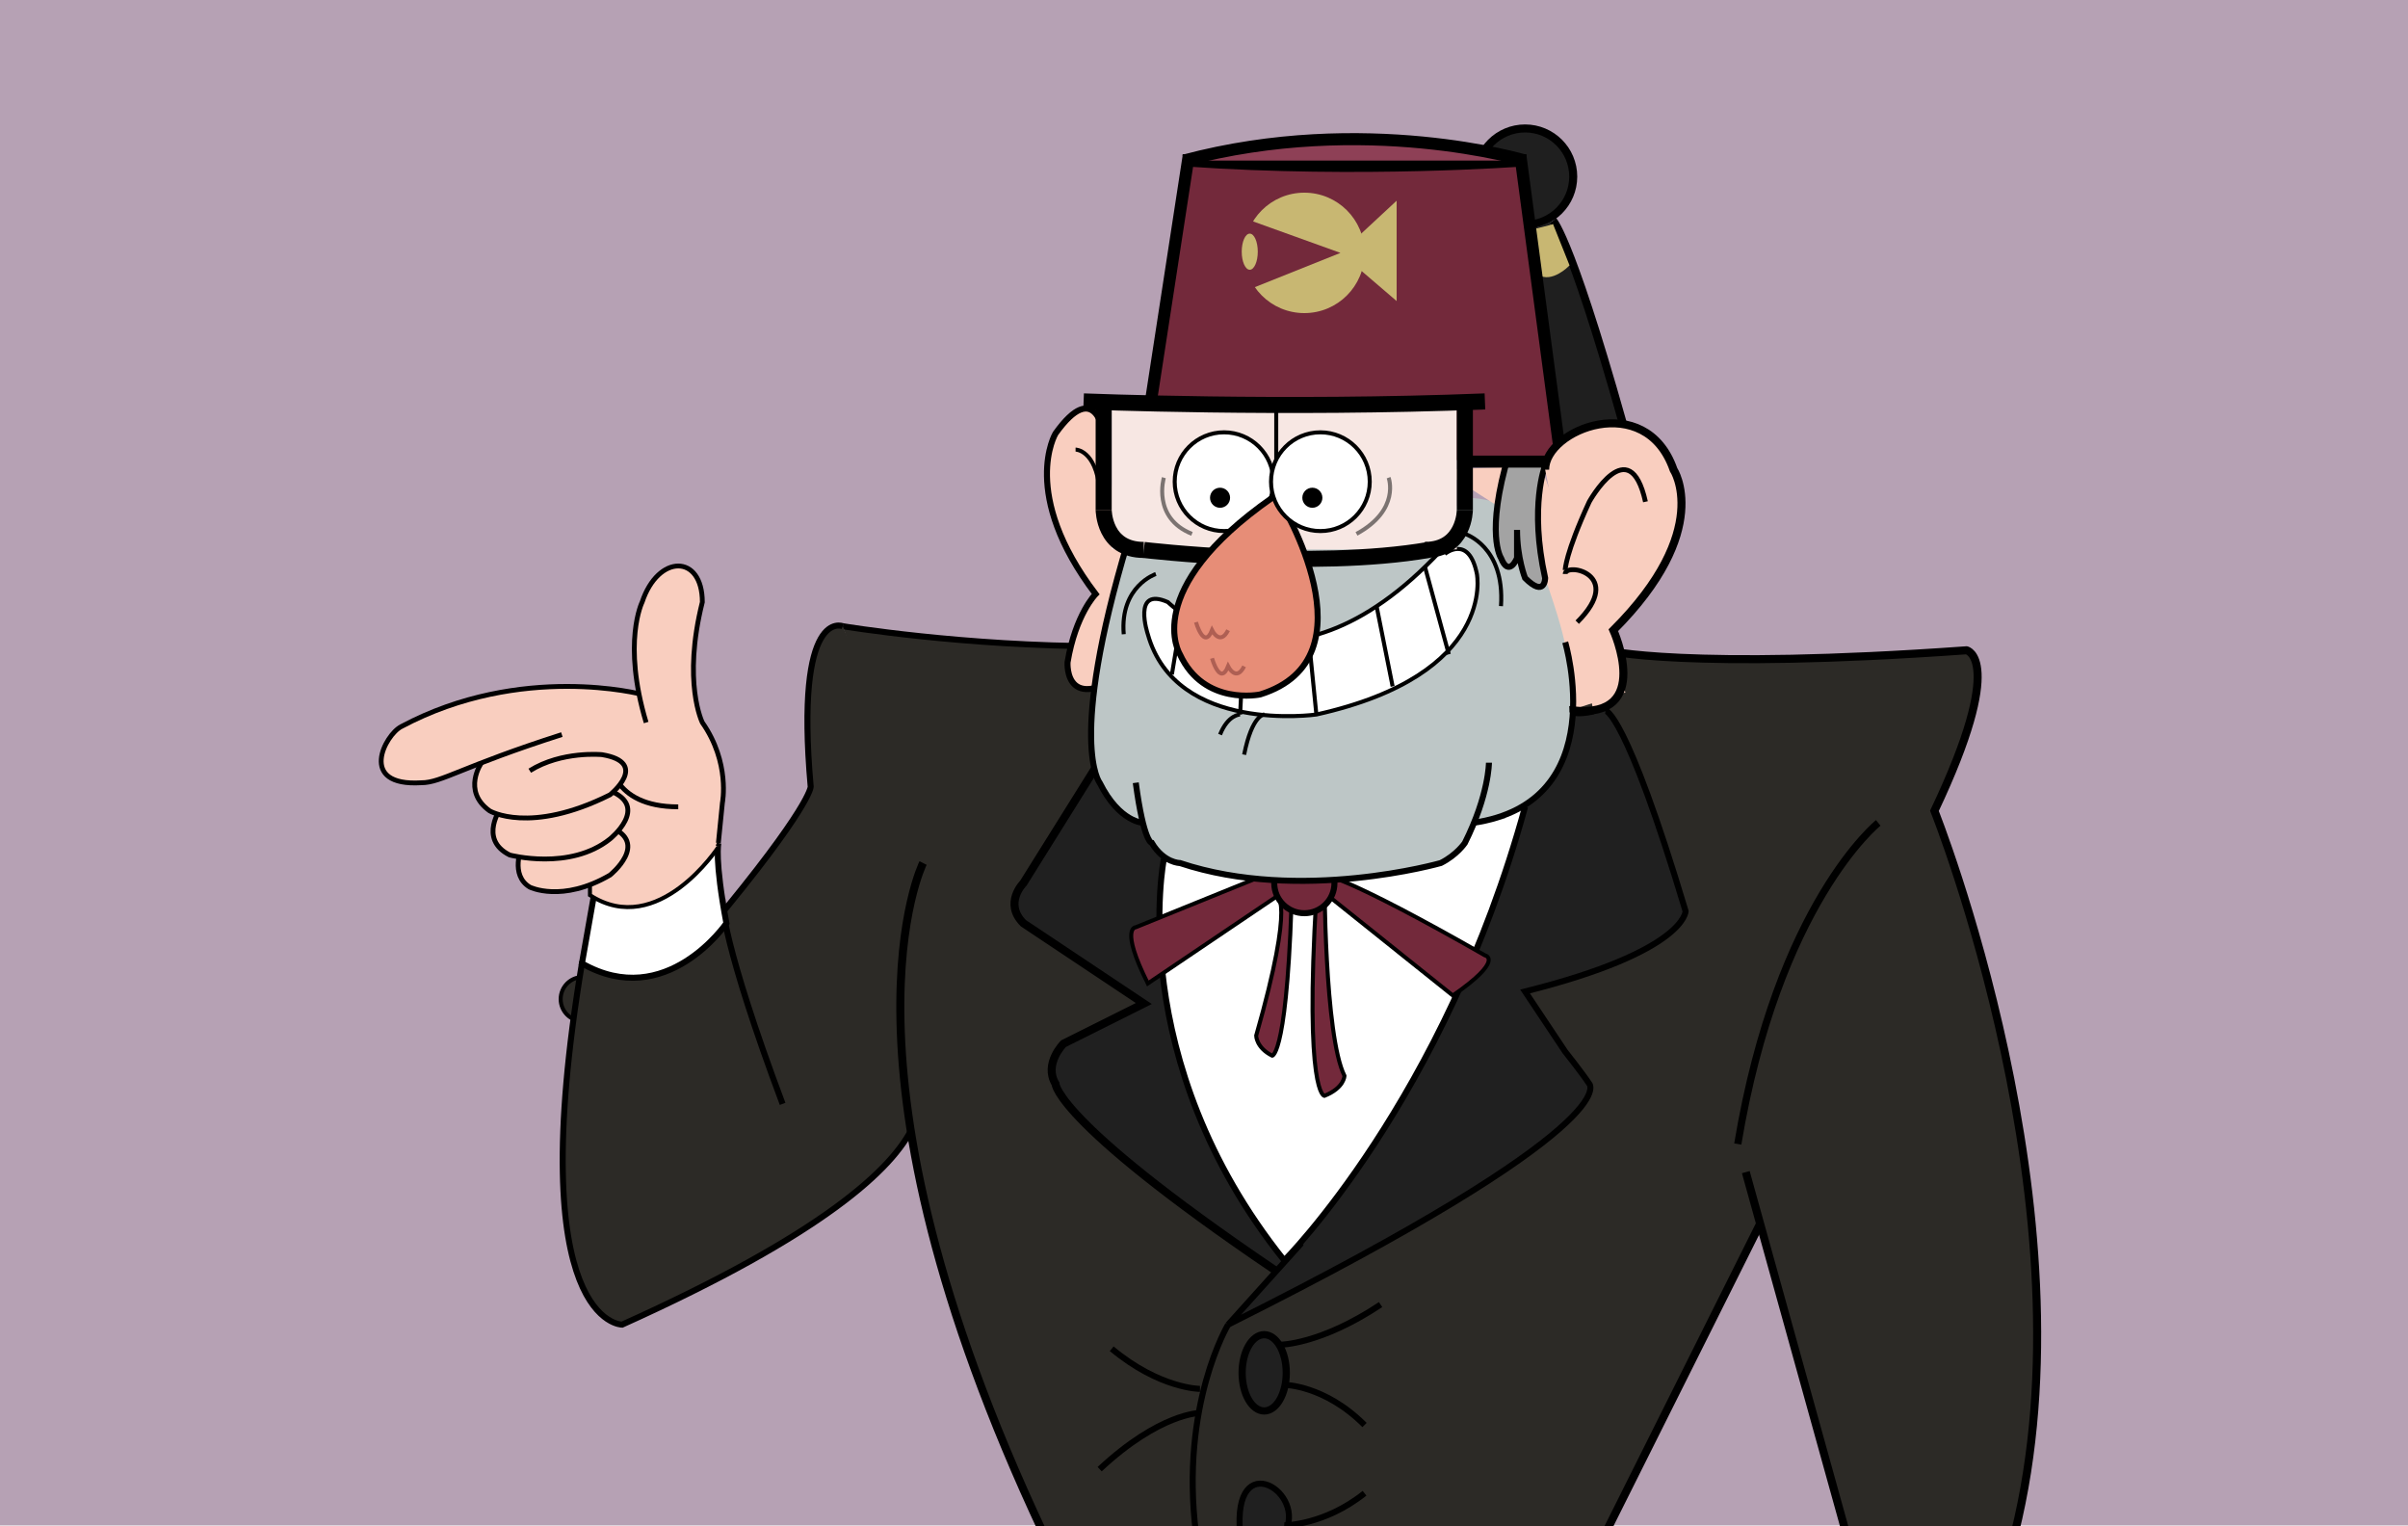
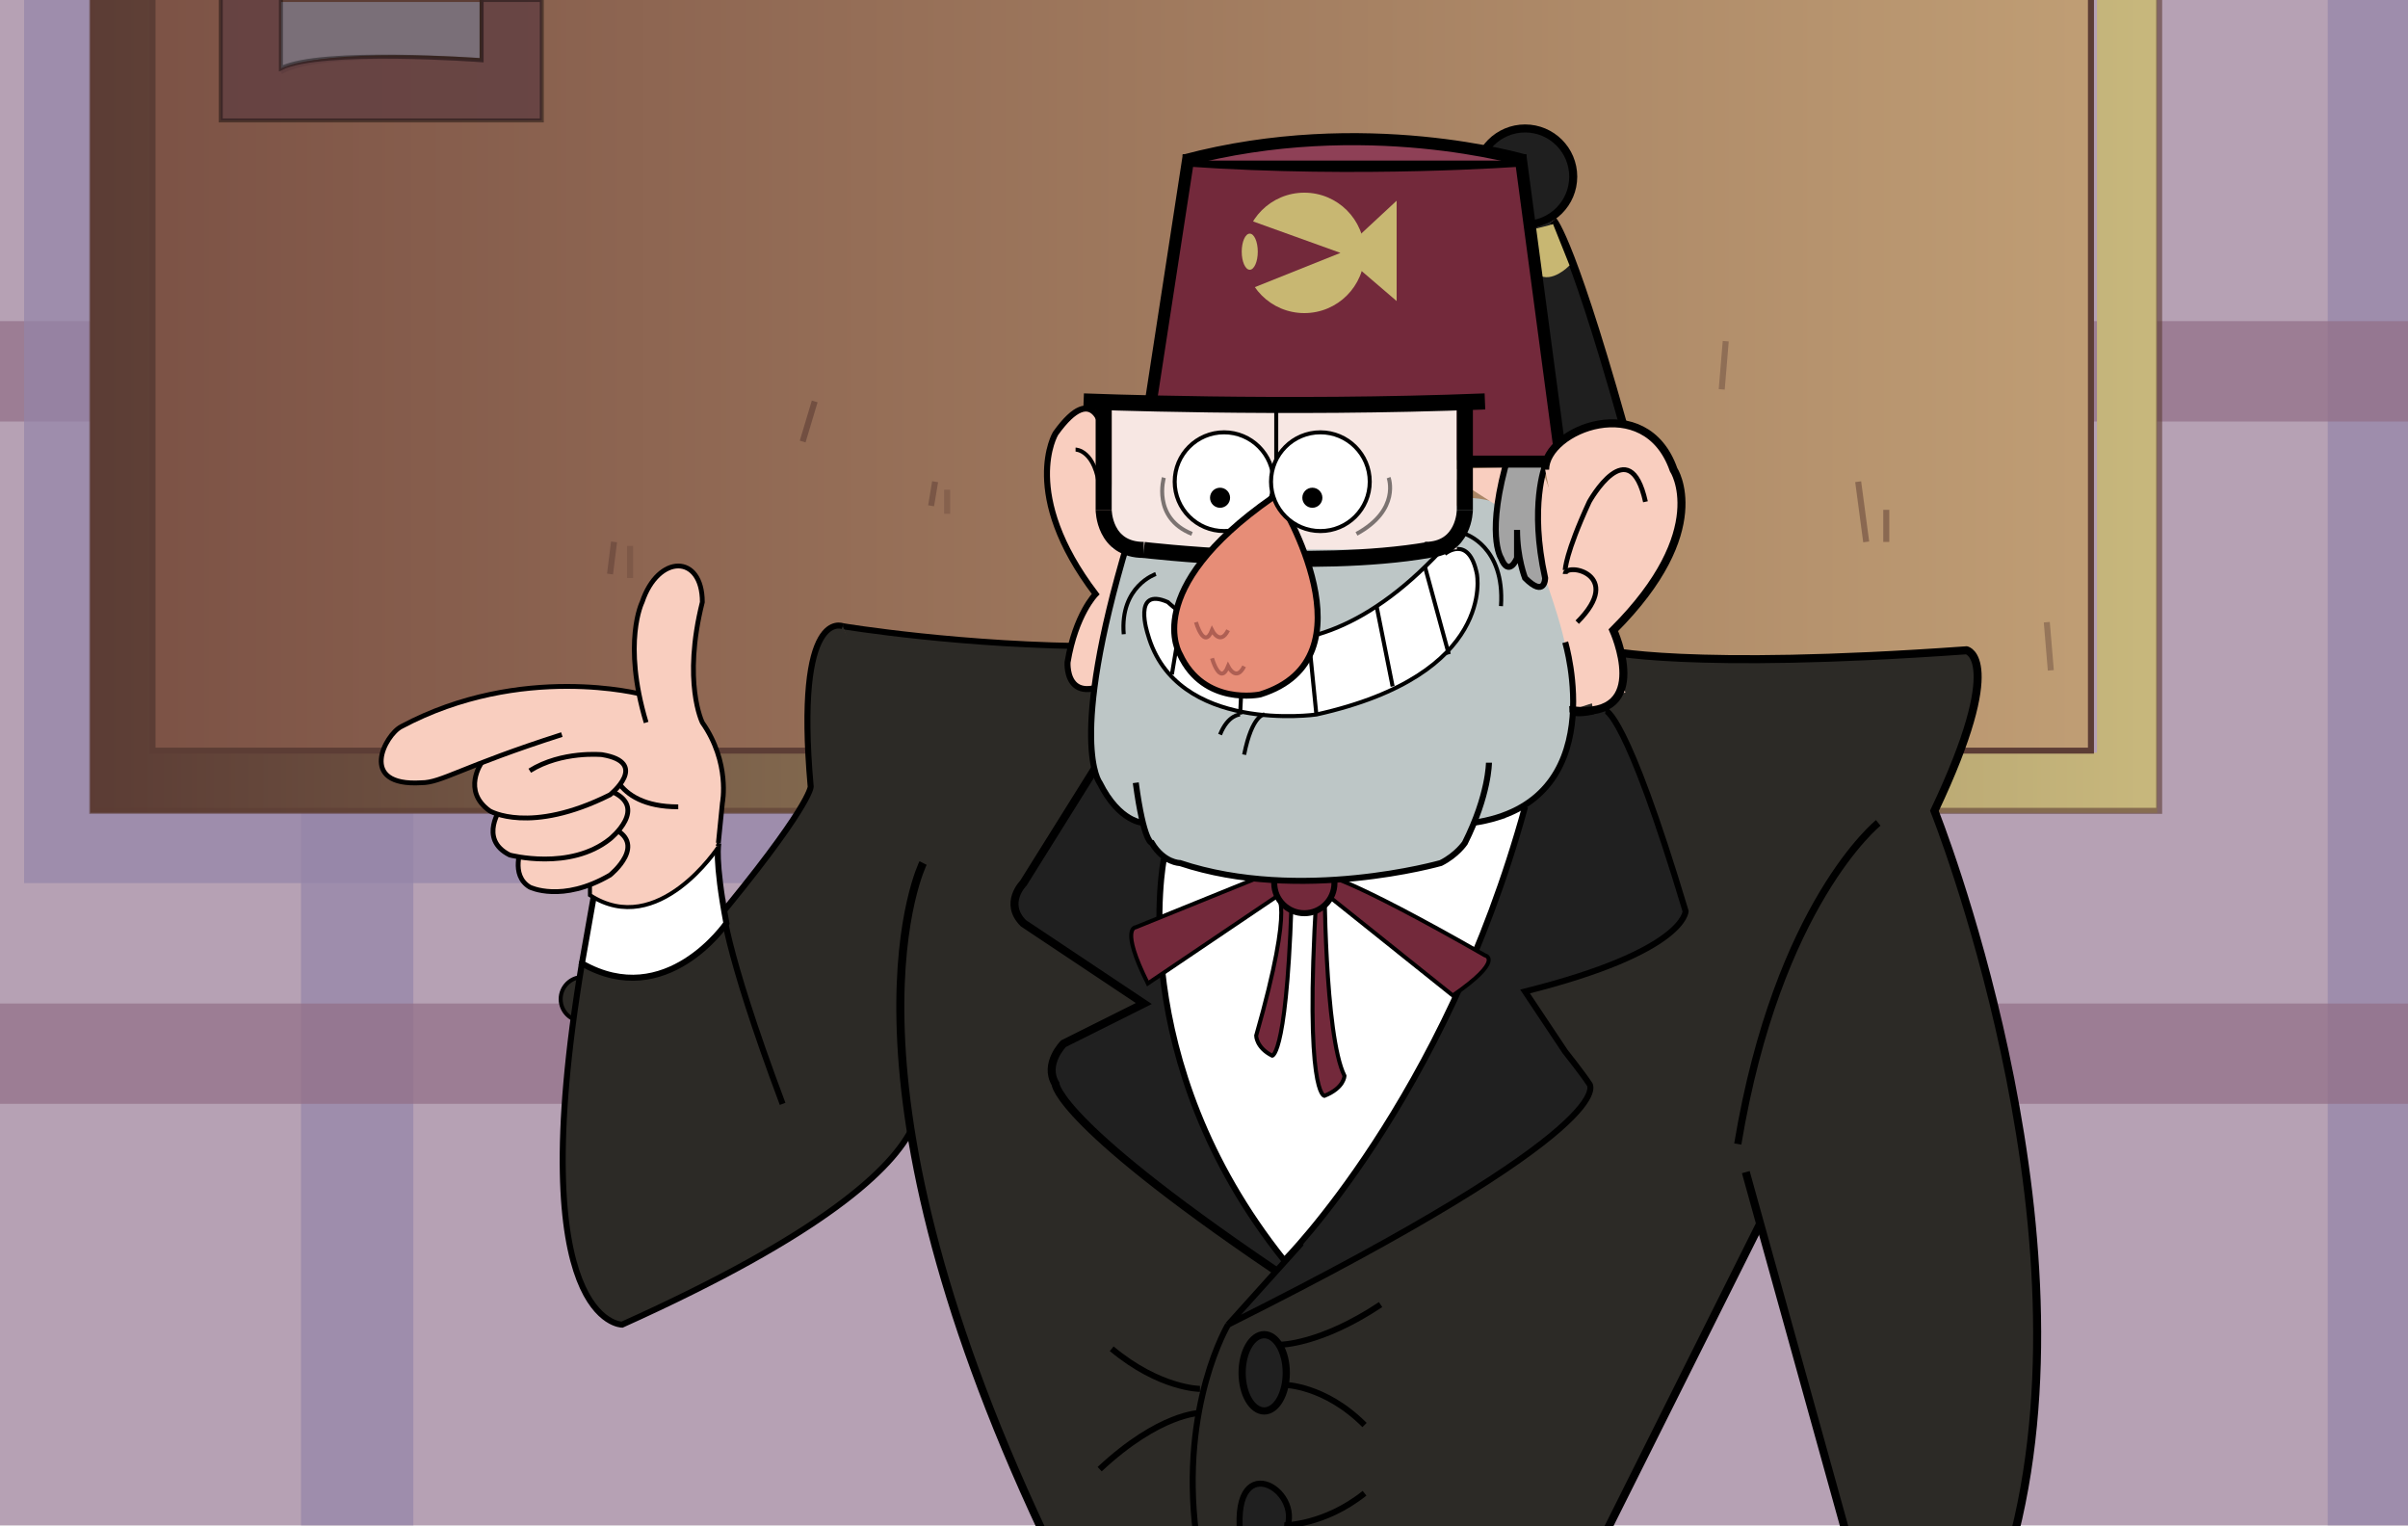
<svg xmlns="http://www.w3.org/2000/svg" height="400" viewBox="0 0 600 380" preserveAspectRatio="xMinYMin meet">
  <rect width="100%" height="100%" fill="#B6A1B4" />
-   <path d="M 210 156                 c 0 0, 30 5, 65 5                 c 0 0, 0 0, 0 185                 " stroke="black" stroke-width="1.5" fill="#2C2A26" />
-   <path d="M 210 156                 c 0 0, -12 -5, -8 40                 c 0 0, 0 5, -25 35                 c 0 0, 0 0, 10 65                 c  0 0, 0 0, 60 -50                 " stroke="black" stroke-width="1.5" fill="#2C2A26" />
+   <path d="M 580 0             c 0 0, 0 0, 0 380             c 0 0, 0 0, 20 0             c 0 0, 0 0, 0 -380             " fill="#9585A9" fill-opacity="0.7" />
+   <path d="M 75 0             c 0 0, 0 0, 0 380             c 0 0, 0 0, 28 0             c 0 0, 0 0, 0 -380             " fill="#9585A9" fill-opacity="0.7" />
+   <path d="M 0 250             c 0 0, 0 0, 600 0             c 0 0, 0 0, 0 25             c 0 0, 0 0, -600 0             " fill="#926E86" fill-opacity="0.7" />
+   <path d="M 0 80             c 0 0, 0 0, 600 0             c 0 0, 0 0, 0 25             c 0 0, 0 0, -600 0             " fill="#926E86" fill-opacity="0.7" />
+   <path d="M 6 0             c 0 0, 0 0, 0 220             c 0 0, 0 0, 220 0             c 0 0, 0 0, 0 -220             " fill="#9585A9" fill-opacity="0.7" />
+   <defs>
+     <linearGradient id="gradBorderBoard">
+       <stop offset="0%" stop-color="#5C3D35" />
+       <stop offset="100%" stop-color="#C7B77C" />
+     </linearGradient>
+   </defs>
+   <defs>
+     <linearGradient id="gradBoard">
+       <stop offset="0%" stop-color="#7D5346" />
+       <stop offset="100%" stop-color="#BF9D74" />
+     </linearGradient>
+   </defs>
+   <path d="M 30 0             c 0 0, 0 0, 0 195             c 0 0, 0 0, 500 0             c 0 0, 0 0, 0 -195             " stroke="url(#gradBorderBoard)" stroke-width="15" fill="none" />
+   <path d="M 38 0             c 0 0, 0 0, 0 187             c 0 0, 0 0, 483 0             c 0 0, 0 0, 0 -187             " stroke="#5C3D35" stroke-width="1.5" fill="url(#gradBoard)" />
+   <path d="M 23 0             c 0 0, 0 0, 0 202             c 0 0, 0 0, 515 0             c 0 0, 0 0, 0 -202             " stroke="#5C3D35" stroke-width="1.5" stroke-opacity="0.6" fill="none" />
+   <path d="M 203 100             c 0 0, 0 0, -3 10             " stroke="#5C3D35" stroke-width="1.5" stroke-opacity="0.6" fill="none" />
+   <path d="M 430 85             c 0 0, 0 0, -1 12             " stroke="#5C3D35" stroke-width="1.5" stroke-opacity="0.4" fill="none" />
+   <path d="M 510 155             c 0 0, 0 0, 1 12             " stroke="#5C3D35" stroke-width="1.5" stroke-opacity="0.4" fill="none" />
+   <path d="M 233 120             c 0 0, 0 0, -1 6             " stroke="#5C3D35" stroke-width="1.5" stroke-opacity="0.5" fill="none" />
+   <path d="M 236 122             c 0 0, 0 0, 0 6             " stroke="#5C3D35" stroke-width="1.5" stroke-opacity="0.3" fill="none" />
+   <path d="M 153 135             c 0 0, 0 0, -1 8             " stroke="#5C3D35" stroke-width="1.5" stroke-opacity="0.5" fill="none" />
+   <path d="M 157 136             c 0 0, 0 0, 0 8             " stroke="#5C3D35" stroke-width="1.5" stroke-opacity="0.3" fill="none" />
+   <path d="M 463 120             c 0 0, 0 0, 2 15             " stroke="#5C3D35" stroke-width="1.5" stroke-opacity="0.5" fill="none" />
+   <path d="M 470 127             c 0 0, 0 0, 0 8             " stroke="#5C3D35" stroke-width="1.5" stroke-opacity="0.5" fill="none" />
+   <path d="M 70 0             c 0 0, 0 0, 50 0             c 0 0, 0 0, 0 15             c 0 0, -40 -3, -50 3             " stroke="#5C3D35" fill="#7A6F78" />
+   <path d="M 55 0             c 0 0, 0 0, 0 30             c 0 0, 0 0, 80 0             c 0 0, 0 0, 0 -30             c 0 0, 0 0, -15 0             c 0 0, 0 0, 0 15             c 0 0, -40 -3, -50 2             c 0 0, 0 0, 0 -19             " stroke="black" stroke-opacity="0.4" fill="#603F41" fill-opacity="0.8" />
+   <path d="M 210 156             c 0 0, 30 5, 65 5             c 0 0, 0 0, 0 185             " stroke="black" stroke-width="1.5" fill="#2C2A26" />
+   <path d="M 210 156             c 0 0, -12 -5, -8 40             c 0 0, 0 5, -25 35             c 0 0, 0 0, 10 65             c  0 0, 0 0, 60 -50             " stroke="black" stroke-width="1.5" fill="#2C2A26" />
  <circle r="5.5" cx="24.2%" cy="65.5%" stroke="black" fill="#2C2A26" />
-   <path d="M 187 220                 c 0 0, 0 0 , 0 60                 c 0 0, 0 0, 70 0                 " stroke="none" fill="#2C2A26" />
-   <path d="M 225 265                 c 0 0, 30 20, -70 65                 c 0 0, -25 0, -10 -90                 c 0 0, 0 0, 35 -15                 c 0 0, 0 10, 15 50                 " stroke="black" stroke-width="1.5" fill="#2C2A26" />
-   <path d="M 179 210                 c 0 0, -1 4, 2 20                 c 0 0, -15 22, -36 10                 c 0 0, 0 0, 3 -17                 c 0 0, 15 5, 30 -12                 " stroke="black" stroke-width="1.5" fill="#fff" />
-   <path d="M 230 215                 c  0 0, -25 50, 30 167                 c 0 0, 0 0, 140 0                 c 0 0, 0 0, 40 -80                 c 0 0, 0 0, 0 -138                 " stroke="black" stroke-width="2" fill="#2C2A26" />
-   <path d="M 306 330                 c  0 0, -12 20, -8 52                 " stroke="black" stroke-width="1.5" fill="#2C2A26" />
+   <path d="M 187 220             c 0 0, 0 0 , 0 60             c 0 0, 0 0, 70 0             " stroke="none" fill="#2C2A26" />
+   <path d="M 225 265             c 0 0, 30 20, -70 65             c 0 0, -25 0, -10 -90             c 0 0, 0 0, 35 -15             c 0 0, 0 10, 15 50             " stroke="black" stroke-width="1.5" fill="#2C2A26" />
+   <path d="M 179 210             c 0 0, -1 4, 2 20             c 0 0, -15 22, -36 10             c 0 0, 0 0, 3 -17             c 0 0, 15 5, 30 -12             " stroke="black" stroke-width="1.5" fill="#fff" />
+   <path d="M 230 215             c  0 0, -25 50, 30 167             c 0 0, 0 0, 140 0             c 0 0, 0 0, 40 -80             c 0 0, 0 0, 0 -138             " stroke="black" stroke-width="2" fill="#2C2A26" />
+   <path d="M 306 330             c  0 0, -12 20, -8 52             " stroke="black" stroke-width="1.5" fill="#2C2A26" />
  <ellipse rx="5.5" ry="2.5%" cx="52.5%" cy="90%" stroke="black" stroke-width="1.8" fill="#202020" />
-   <path d="M 310 382                 c  0 0, 0 0, 10 0                 c 6 -10, -13 -22, -11 0                 " stroke="black" stroke-width="1.5" fill="#202020" />
-   <path d="M 319 335                 c  0 0, 10 0, 25 -10                 " stroke="black" stroke-width="1.5" fill="#2C2A26" />
-   <path d="M 320 380                 c  0 0, 10 0, 20 -8                 " stroke="black" stroke-width="1.5" fill="#2C2A26" />
-   <path d="M 320 345                 c  0 0, 10 0, 20 10                 " stroke="black" stroke-width="1.5" fill="#2C2A26" />
-   <path d="M 299 346                 c  0 0, -10 0, -22 -10                 " stroke="black" stroke-width="1.5" fill="#2C2A26" />
-   <path d="M 299 352                 c  0 0, -10 0, -25 14                 " stroke="black" stroke-width="1.5" fill="#2C2A26" />
-   <path d="M 400 162                 c 0 0, 20 5, 90 0                 c 0 0, 10 2, -8 40                 c 0 0, 40 100, 20 180                 c 0 0, 0 0, -42 0                 c 0 0, 0 0, -25 -90                 " stroke="black" stroke-width="2" fill="#2C2A26" />
-   <path d="M 468 205                 c 0 0, -25 20, -35 80                 " stroke="black" stroke-width="1.8" fill="none" />
-   <path d="M 280 180                 c 0 0, 0 0, -25 40                 c 0 0, -5 5, 0 10                 c 0 0, 0 0, 30 20                 c 0 0, 0 0, -20 10                 c 0 0, -5 5, -2 10                 c 0 0, 0 10, 60 50                 c 0 0, 0 0, 40 -90                  " stroke="black" stroke-width="2" fill="#202020" />
-   <path d="M 400 177                 c 0 0, 5 0, 20 50                 c 0 0, 0 10, -40 20                 c 0 0, 0 0, 10 15                 c 0 0, 4 5, 6 8                 c 0 0, 10 10, -90 60                 c 0 0, 0 0, 18 -20                 c 0 0, 0 0, 0 -120                 " stroke="black" stroke-width="1.5" fill="#202020" />
-   <path d="M 290 214                 c 0 0, -10 50, 30 100                 c 0 0, 40 -40, 60 -113                 " stroke="black" stroke-width="1.5" fill="#fff" />
-   <path d="M 330 218                 c 0 0, 5 0, 40 20                 c 0 0, 5 1, -8 10                 c 0 0, 0 0, -50 -40                 " stroke="black" fill="#73293B" />
-   <path d="M 320 216                 c 0 0, 0 0, -37 15                 c 0 0, -4 0, 3 14                 c 0 0, 0 0, 40 -27                 " stroke="black" fill="#73293B" />
-   <path d="M 330 218                 c 0 0, 0 40, 5 50                 c 0 0, 0 3, -5 5                 c 0 0, -5 0, -2 -50                 c 0 0, 0 0, -10 0                 c 0 0, 5 0, -5 35                 c 0 0, 0 3, 4 5                 c 0 0, 4 0, 5 -45                 " stroke="black" fill="#73293B" />
+   <path d="M 310 382             c  0 0, 0 0, 10 0             c 6 -10, -13 -22, -11 0             " stroke="black" stroke-width="1.5" fill="#202020" />
+   <path d="M 319 335             c  0 0, 10 0, 25 -10             " stroke="black" stroke-width="1.5" fill="#2C2A26" />
+   <path d="M 320 380             c  0 0, 10 0, 20 -8             " stroke="black" stroke-width="1.5" fill="#2C2A26" />
+   <path d="M 320 345             c  0 0, 10 0, 20 10             " stroke="black" stroke-width="1.5" fill="#2C2A26" />
+   <path d="M 299 346             c  0 0, -10 0, -22 -10             " stroke="black" stroke-width="1.5" fill="#2C2A26" />
+   <path d="M 299 352             c  0 0, -10 0, -25 14             " stroke="black" stroke-width="1.5" fill="#2C2A26" />
+   <path d="M 400 162             c 0 0, 20 5, 90 0             c 0 0, 10 2, -8 40             c 0 0, 40 100, 20 180             c 0 0, 0 0, -42 0             c 0 0, 0 0, -25 -90             " stroke="black" stroke-width="2" fill="#2C2A26" />
+   <path d="M 468 205             c 0 0, -25 20, -35 80             " stroke="black" stroke-width="1.8" fill="none" />
+   <path d="M 280 180             c 0 0, 0 0, -25 40             c 0 0, -5 5, 0 10             c 0 0, 0 0, 30 20             c 0 0, 0 0, -20 10             c 0 0, -5 5, -2 10             c 0 0, 0 10, 60 50             c 0 0, 0 0, 40 -90              " stroke="black" stroke-width="2" fill="#202020" />
+   <path d="M 400 177             c 0 0, 5 0, 20 50             c 0 0, 0 10, -40 20             c 0 0, 0 0, 10 15             c 0 0, 4 5, 6 8             c 0 0, 10 10, -90 60             c 0 0, 0 0, 18 -20             c 0 0, 0 0, 0 -120             " stroke="black" stroke-width="1.5" fill="#202020" />
+   <path d="M 290 214             c 0 0, -10 50, 30 100             c 0 0, 40 -40, 60 -113             " stroke="black" stroke-width="1.5" fill="#fff" />
+   <path d="M 330 218             c 0 0, 5 0, 40 20             c 0 0, 5 1, -8 10             c 0 0, 0 0, -50 -40             " stroke="black" fill="#73293B" />
+   <path d="M 320 216             c 0 0, 0 0, -37 15             c 0 0, -4 0, 3 14             c 0 0, 0 0, 40 -27             " stroke="black" fill="#73293B" />
+   <path d="M 330 218             c 0 0, 0 40, 5 50             c 0 0, 0 3, -5 5             c 0 0, -5 0, -2 -50             c 0 0, 0 0, -10 0             c 0 0, 5 0, -5 35             c 0 0, 0 3, 4 5             c 0 0, 4 0, 5 -45             " stroke="black" fill="#73293B" />
  <circle r="7.5" cx="325" cy="220" stroke="black" stroke-width="1.5" fill="#73293B" />
-   <path d="M 385 119                 c 0 0, -10 0, 0 60                 c 0 0, 0 0, 20 -6.5                 " fill="#F9CEBF" />
-   <path d="M 275 108                 c 0 0, -2 -14, -12 0                 c 0 0, -9 15, 10 40                 c 0 0, -5 5, -7 17                 c 0 0, -1 15, 18 0                 " stroke="black" stroke-width="1.5" fill="#F9CEBF" />
-   <path d="M 268 112                 c 0 0, 5 0, 6 10                 " stroke="black" fill="none" />
-   <path d="M 390 164                 c 0 0, 2 0, -5 -20                 c 0 0, 0 -20, -20 -20                 c 0 0, 0 0, -80 80                 c 0 0, 0 0, 90 0                 " fill="#BDC6C6" />
-   <path d="M 384 116                 c 0 0, 0 0, 0 17                 c 0 0, 0 0, -25 -16                 " fill="#F9CEBF" />
-   <path d="M 390 160                 c 0 0, 12 40, -23 45                 " stroke="black" stroke-width="1.5" fill="#BDC6C6" />
-   <path d="M 285 205                 c 0 0, -6 0, -11 -10                 c 0 0, -8 -10, 7 -60                 c 0 0, 0 0, 80 0                 " stroke="black" stroke-width="1.5" fill="#BDC6C6" />
-   <path d="M 371 190                 c 0 0, 0 8, -6 20                 c 0 0, -2 3, -6 5                 c 0 0, -35 10, -65 0                 c 0 0, -4 0, -7 -5                 c 0 0, -2 0, -4 -15                 " stroke="black" stroke-width="1.5" fill="#BDC6C6" />
-   <path d="M 360 138                 c 0 0, 6 -5, 8 5                 c 0 0, 5 25, -40 35                 c 0 0, -35 5, -42 -20                 c 0 0, -4 -12, 5 -8                 c 0 0, 30 30, 70 -15                 " stroke="black" fill="white" />
-   <path d="M 343 151                 c 0 0, 0 0, 4 20                 " stroke="black" fill="none" />
-   <path d="M 326 158                 c 0 0, 0 0, 2 20                 " stroke="black" fill="none" />
-   <path d="M 310 158                 c 0 0, 0 0, -1 20                 " stroke="black" fill="none" />
-   <path d="M 295 150                 c 0 0, 0 0, -3 18                 " stroke="black" fill="none" />
-   <path d="M 355 141                 c 0 0, 0 0, 6 22                 " stroke="black" fill="none" />
-   <path d="M 288 143                 c 0 0, -9 3, -8 15                 " stroke="black" fill="none" />
-   <path d="M 365 133                 c 0 0, 10 3, 9 18                 " stroke="black" fill="none" />
-   <path d="M 315 178                 c 0 0, -3 0, -5 10                 " stroke="black" fill="none" />
-   <path d="M 309 178                 c 0 0, -3 0, -5 5                 " stroke="black" fill="none" />
-   <path d="M 385 116                 c 0 0, -4 10, 0 28                 c 0 0 , 0 5, -5 0                 c 0 0, -2 -5, -2 -12                 c 0 0, 0 0, 0 7                 c 0 0, -2 5, -4 0                 c 0 0 , -4 -6, 2 -26                 " stroke="black" stroke-width="1.5" fill="#A3A3A3" />
+   <path d="M 385 119             c 0 0, -10 0, 0 60             c 0 0, 0 0, 20 -6.5             " fill="#F9CEBF" />
+   <path d="M 275 108             c 0 0, -2 -14, -12 0             c 0 0, -9 15, 10 40             c 0 0, -5 5, -7 17             c 0 0, -1 15, 18 0             " stroke="black" stroke-width="1.5" fill="#F9CEBF" />
+   <path d="M 268 112             c 0 0, 5 0, 6 10             " stroke="black" fill="none" />
+   <path d="M 390 164             c 0 0, 2 0, -5 -20             c 0 0, 0 -20, -20 -20             c 0 0, 0 0, -80 80             c 0 0, 0 0, 90 0             " fill="#BDC6C6" />
+   <path d="M 384 116             c 0 0, 0 0, 0 17             c 0 0, 0 0, -25 -16             " fill="#F9CEBF" />
+   <path d="M 390 160             c 0 0, 12 40, -23 45             " stroke="black" stroke-width="1.5" fill="#BDC6C6" />
+   <path d="M 285 205             c 0 0, -6 0, -11 -10             c 0 0, -8 -10, 7 -60             c 0 0, 0 0, 80 0             " stroke="black" stroke-width="1.5" fill="#BDC6C6" />
+   <path d="M 371 190             c 0 0, 0 8, -6 20             c 0 0, -2 3, -6 5             c 0 0, -35 10, -65 0             c 0 0, -4 0, -7 -5             c 0 0, -2 0, -4 -15             " stroke="black" stroke-width="1.5" fill="#BDC6C6" />
+   <path d="M 360 138             c 0 0, 6 -5, 8 5             c 0 0, 5 25, -40 35             c 0 0, -35 5, -42 -20             c 0 0, -4 -12, 5 -8             c 0 0, 30 30, 70 -15             " stroke="black" fill="white" />
+   <path d="M 343 151             c 0 0, 0 0, 4 20             " stroke="black" fill="none" />
+   <path d="M 326 158             c 0 0, 0 0, 2 20             " stroke="black" fill="none" />
+   <path d="M 310 158             c 0 0, 0 0, -1 20             " stroke="black" fill="none" />
+   <path d="M 295 150             c 0 0, 0 0, -3 18             " stroke="black" fill="none" />
+   <path d="M 355 141             c 0 0, 0 0, 6 22             " stroke="black" fill="none" />
+   <path d="M 288 143             c 0 0, -9 3, -8 15             " stroke="black" fill="none" />
+   <path d="M 365 133             c 0 0, 10 3, 9 18             " stroke="black" fill="none" />
+   <path d="M 315 178             c 0 0, -3 0, -5 10             " stroke="black" fill="none" />
+   <path d="M 309 178             c 0 0, -3 0, -5 5             " stroke="black" fill="none" />
+   <path d="M 385 116             c 0 0, -4 10, 0 28             c 0 0 , 0 5, -5 0             c 0 0, -2 -5, -2 -12             c 0 0, 0 0, 0 7             c 0 0, -2 5, -4 0             c 0 0 , -4 -6, 2 -26             " stroke="black" stroke-width="1.5" fill="#A3A3A3" />
  <circle r="12" cx="380" cy="44" stroke="black" stroke-width="2" fill="#1F1F1F" />
-   <path d="M 387 55                 c 0 0, 5 5, 20 60                 c 0 0, 0 0, -20 0                 c 0 0, 0 0, -10 -56                 " stroke="black" stroke-width="2" fill="#1F1F1F" />
-   <path d="M 386.5 56                         c 0 0, 0 0, 4 10                         c 0 0, -4 4, -7 2                         c 0 0, 0 0, -5 -10                         " stroke="#C8B772" fill="#C8B772" />
-   <path d="M 366 115                 l 23 0                 l -10 -75                 c 0 0, -40 3, -83 0                 l  -10 65         " stroke="black" stroke-width="3" fill="#73293B" />
-   <path d="M 380 40                 c 0 0, -40 -12, -85 0         " stroke="black" stroke-width="3" fill="#8E4056" />
+   <path d="M 387 55             c 0 0, 5 5, 20 60             c 0 0, 0 0, -20 0             c 0 0, 0 0, -10 -56             " stroke="black" stroke-width="2" fill="#1F1F1F" />
+   <path d="M 386.5 56                     c 0 0, 0 0, 4 10                     c 0 0, -4 4, -7 2                     c 0 0, 0 0, -5 -10                     " stroke="#C8B772" fill="#C8B772" />
+   <path d="M 366 115             l 23 0             l -10 -75             c 0 0, -40 3, -83 0             l  -10 65     " stroke="black" stroke-width="3" fill="#73293B" />
+   <path d="M 380 40             c 0 0, -40 -12, -85 0     " stroke="black" stroke-width="3" fill="#8E4056" />
  <circle r="15" cx="325" cy="63" fill="#C8B772" />
-   <path d="M 309 54                 c 0 0, 0 0, 0 19                 c 0 0, 0 0, 25 -10         " fill="#73293B" />
-   <path d="M 348 50                 c 0 0, 0 0, 0 25                 c 0 0, 0 0, -14 -12         " fill="#C8B772" />
+   <path d="M 309 54             c 0 0, 0 0, 0 19             c 0 0, 0 0, 25 -10     " fill="#73293B" />
+   <path d="M 348 50             c 0 0, 0 0, 0 25             c 0 0, 0 0, -14 -12     " fill="#C8B772" />
  <ellipse rx="2" ry="4.5" cx="51.9%" cy="16.5%" fill="#C8B772" />
  <rect width="86px" height="9.7%" x="277px" y="100px" fill="#F7E7E3" />
-   <path d="M 270 100                 c 0 0, 50 2, 100 0         " stroke="black" stroke-width="4" fill="none" />
-   <path d="M 275 100                 c 0 0, 0 0, 0 27         " stroke="black" stroke-width="4" fill="none" />
-   <path d="M 275 127                 c 0 0, 0 10, 10 10         " stroke="black" stroke-width="4" fill="none" />
-   <path d="M 285 137                 c 0 0, 42 5, 71 0         " stroke="black" stroke-width="4" fill="none" />
-   <path d="M 365 100                 c 0 0, 0 0, 0 27         " stroke="black" stroke-width="4" fill="none" />
-   <path d="M 365 127                 c 0 0, 0 10, -10 10         " stroke="black" stroke-width="4" fill="none" />
-   <path d="M 318 100                 c 0 0, 0 0, 0 38         " stroke="black" fill="none" />
+   <path d="M 270 100             c 0 0, 50 2, 100 0     " stroke="black" stroke-width="4" fill="none" />
+   <path d="M 275 100             c 0 0, 0 0, 0 27     " stroke="black" stroke-width="4" fill="none" />
+   <path d="M 275 127             c 0 0, 0 10, 10 10     " stroke="black" stroke-width="4" fill="none" />
+   <path d="M 285 137             c 0 0, 42 5, 71 0     " stroke="black" stroke-width="4" fill="none" />
+   <path d="M 365 100             c 0 0, 0 0, 0 27     " stroke="black" stroke-width="4" fill="none" />
+   <path d="M 365 127             c 0 0, 0 10, -10 10     " stroke="black" stroke-width="4" fill="none" />
+   <path d="M 318 100             c 0 0, 0 0, 0 38     " stroke="black" fill="none" />
  <circle r="12.3" cx="305" cy="120" stroke="black" fill="white" />
-   <path d="M 319 125                 c 0 0 , 24 39, -5 48                 c 0 0, -14 3, -20 -10                 c 0 0 , -10 -16, 23 -39         " stroke="black" stroke-width="1.5" fill="#E78D77" />
-   <path d="M 298 155                 c 0 0, 2 7, 4 2                 c 0 0, 2 4, 4 0         " stroke="#763230" stroke-opacity="0.5" fill="none" />
-   <path d="M 302 164                 c 0 0, 2 7, 4 2                 c 0 0, 2 4, 4 0         " stroke="#763230" stroke-opacity="0.5" fill="none" />
+   <path d="M 319 125             c 0 0 , 24 39, -5 48             c 0 0, -14 3, -20 -10             c 0 0 , -10 -16, 23 -39     " stroke="black" stroke-width="1.5" fill="#E78D77" />
+   <path d="M 298 155             c 0 0, 2 7, 4 2             c 0 0, 2 4, 4 0     " stroke="#763230" stroke-opacity="0.5" fill="none" />
+   <path d="M 302 164             c 0 0, 2 7, 4 2             c 0 0, 2 4, 4 0     " stroke="#763230" stroke-opacity="0.5" fill="none" />
  <circle r="12.3" cx="329" cy="120" stroke="black" fill="white" />
  <circle r="2" cx="327" cy="124" stroke="black" fill="black" />
  <circle r="2" cx="304" cy="124" stroke="black" fill="black" />
-   <path d="M 290 119                 c 0 0, -3 10, 7 14         " stroke="black" stroke-opacity="0.5" fill="none" />
-   <path d="M 346 119                 c 0 0, 3 8, -8 14         " stroke="black" stroke-opacity="0.5" fill="none" />
-   <path d="M 385 117                 c 0 -10, 25 -20, 32 0                 c 0 0, 10 15, -15 40                 c 0 0, 10 22, -10 20                 c 0 0, 0 1, 5 -0                 " stroke="black" stroke-width="2" fill="#F9CEBF" />
-   <path d="M 390 143                 c 0 -3, 15 0, 3 12                 " stroke="black" stroke-width="1.2" fill="none" />
-   <path d="M 390 142                 c 0 0, 0 -4, 6 -17                 c 0 0, 10 -18, 14 0                 " stroke="black" stroke-width="1.2" fill="none" />
-   <path d="M 120 190                 c 0 0, 0 0 , 0 -17                 c 0 0, 0 0, 50 0                 c 0 0, 0 0, 9 36                 c 0 0, 0 0, -2 5                 " stroke-width="1.2" fill="#F9CEBF" />
-   <path d="M 179 211                 c 0 0, -15 23, -32 12                 c 0 0, 0 0, 0 -30                 " stroke="black" fill="#F9CEBF" />
-   <path d="M 152 189                 c 0 0, 0 12 , 17 12                 " stroke="black" stroke-width="1.2" fill="#F9CEBF" />
-   <path d="M 130 211                 c 0 0, -3 7, 2 10                 c 0 0, 8 4, 20 -3                 c 0 0, 10 -8, 0 -12                 " stroke="black" stroke-width="1.2" fill="#F9CEBF" />
-   <path d="M 125 201                 c 0 0, -6 8, 2 12                 c 0 0, 15 4, 25 -4                 c 0 0, 10 -8, 0 -12                 " stroke="black" stroke-width="1.2" fill="#F9CEBF" />
-   <path d="M 120 190                 c 0 0, -5 7, 2 12                 c 0 0, 10 6, 30 -4                 c 0 0, 10 -8, -2 -10                 c 0 0, -10 -1, -18 4                 " stroke="black" stroke-width="1.2" fill="#F9CEBF" />
-   <path d="M 160 173                 c 0 0, -30 -8, -60 8                 c -4 2, -11 15, 5 14                 c 5 0, 10 -4, 35 -12                 " stroke="black" stroke-width="1.2" fill="#F9CEBF" />
-   <path d="M 179 210                 c 0 0, 0 0, 1 -10                 c 0 0, 2 -10, -5 -20                 c 0 0, -5 -10, 0 -30                 c 0 -12, -11 -12, -15 0                 c 0 0, -5 10, 1 30                 " stroke="black" stroke-width="1.2" fill="#F9CEBF" />
+   <path d="M 290 119             c 0 0, -3 10, 7 14     " stroke="black" stroke-opacity="0.5" fill="none" />
+   <path d="M 346 119             c 0 0, 3 8, -8 14     " stroke="black" stroke-opacity="0.5" fill="none" />
+   <path d="M 385 117             c 0 -10, 25 -20, 32 0             c 0 0, 10 15, -15 40             c 0 0, 10 22, -10 20             c 0 0, 0 1, 5 -0             " stroke="black" stroke-width="2" fill="#F9CEBF" />
+   <path d="M 390 143             c 0 -3, 15 0, 3 12             " stroke="black" stroke-width="1.2" fill="none" />
+   <path d="M 390 142             c 0 0, 0 -4, 6 -17             c 0 0, 10 -18, 14 0             " stroke="black" stroke-width="1.2" fill="none" />
+   <path d="M 120 190             c 0 0, 0 0 , 0 -17             c 0 0, 0 0, 50 0             c 0 0, 0 0, 9 36             c 0 0, 0 0, -2 5             " stroke-width="1.2" fill="#F9CEBF" />
+   <path d="M 179 211             c 0 0, -15 23, -32 12             c 0 0, 0 0, 0 -30             " stroke="black" fill="#F9CEBF" />
+   <path d="M 152 189             c 0 0, 0 12 , 17 12             " stroke="black" stroke-width="1.2" fill="#F9CEBF" />
+   <path d="M 130 211             c 0 0, -3 7, 2 10             c 0 0, 8 4, 20 -3             c 0 0, 10 -8, 0 -12             " stroke="black" stroke-width="1.2" fill="#F9CEBF" />
+   <path d="M 125 201             c 0 0, -6 8, 2 12             c 0 0, 15 4, 25 -4             c 0 0, 10 -8, 0 -12             " stroke="black" stroke-width="1.2" fill="#F9CEBF" />
+   <path d="M 120 190             c 0 0, -5 7, 2 12             c 0 0, 10 6, 30 -4             c 0 0, 10 -8, -2 -10             c 0 0, -10 -1, -18 4             " stroke="black" stroke-width="1.2" fill="#F9CEBF" />
+   <path d="M 160 173             c 0 0, -30 -8, -60 8             c -4 2, -11 15, 5 14             c 5 0, 10 -4, 35 -12             " stroke="black" stroke-width="1.2" fill="#F9CEBF" />
+   <path d="M 179 210             c 0 0, 0 0, 1 -10             c 0 0, 2 -10, -5 -20             c 0 0, -5 -10, 0 -30             c 0 -12, -11 -12, -15 0             c 0 0, -5 10, 1 30             " stroke="black" stroke-width="1.2" fill="#F9CEBF" />
</svg>
